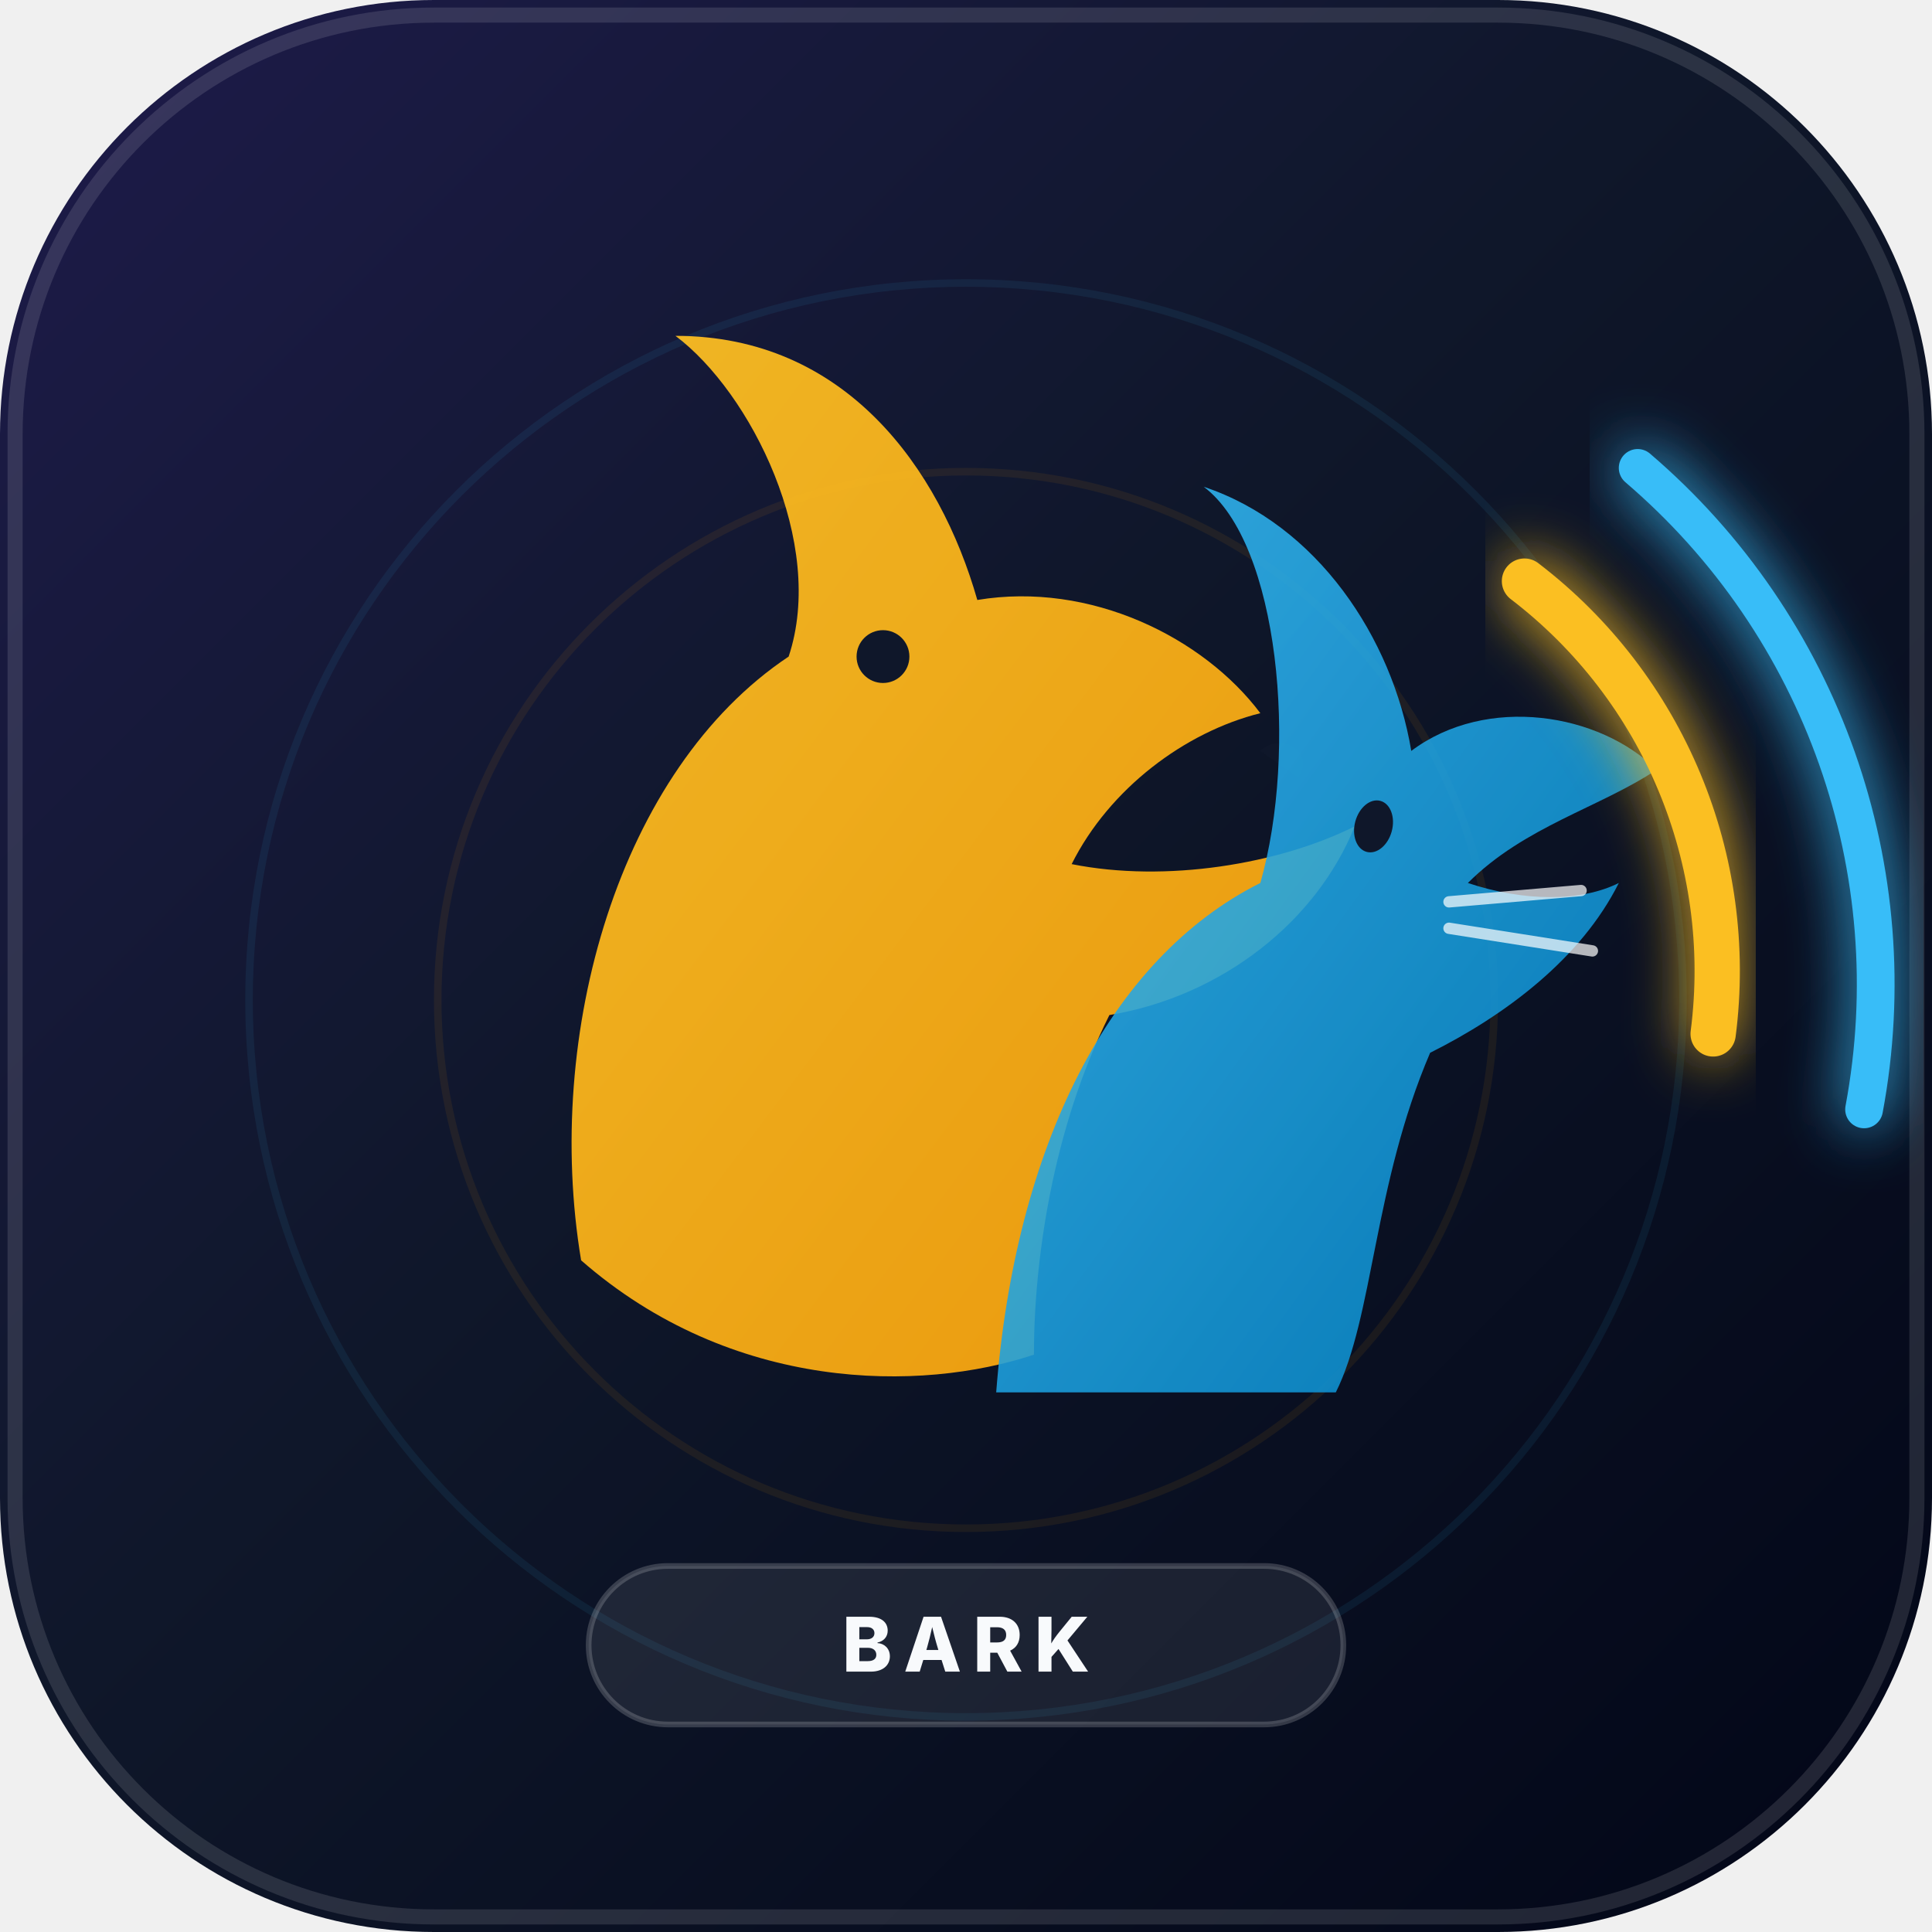
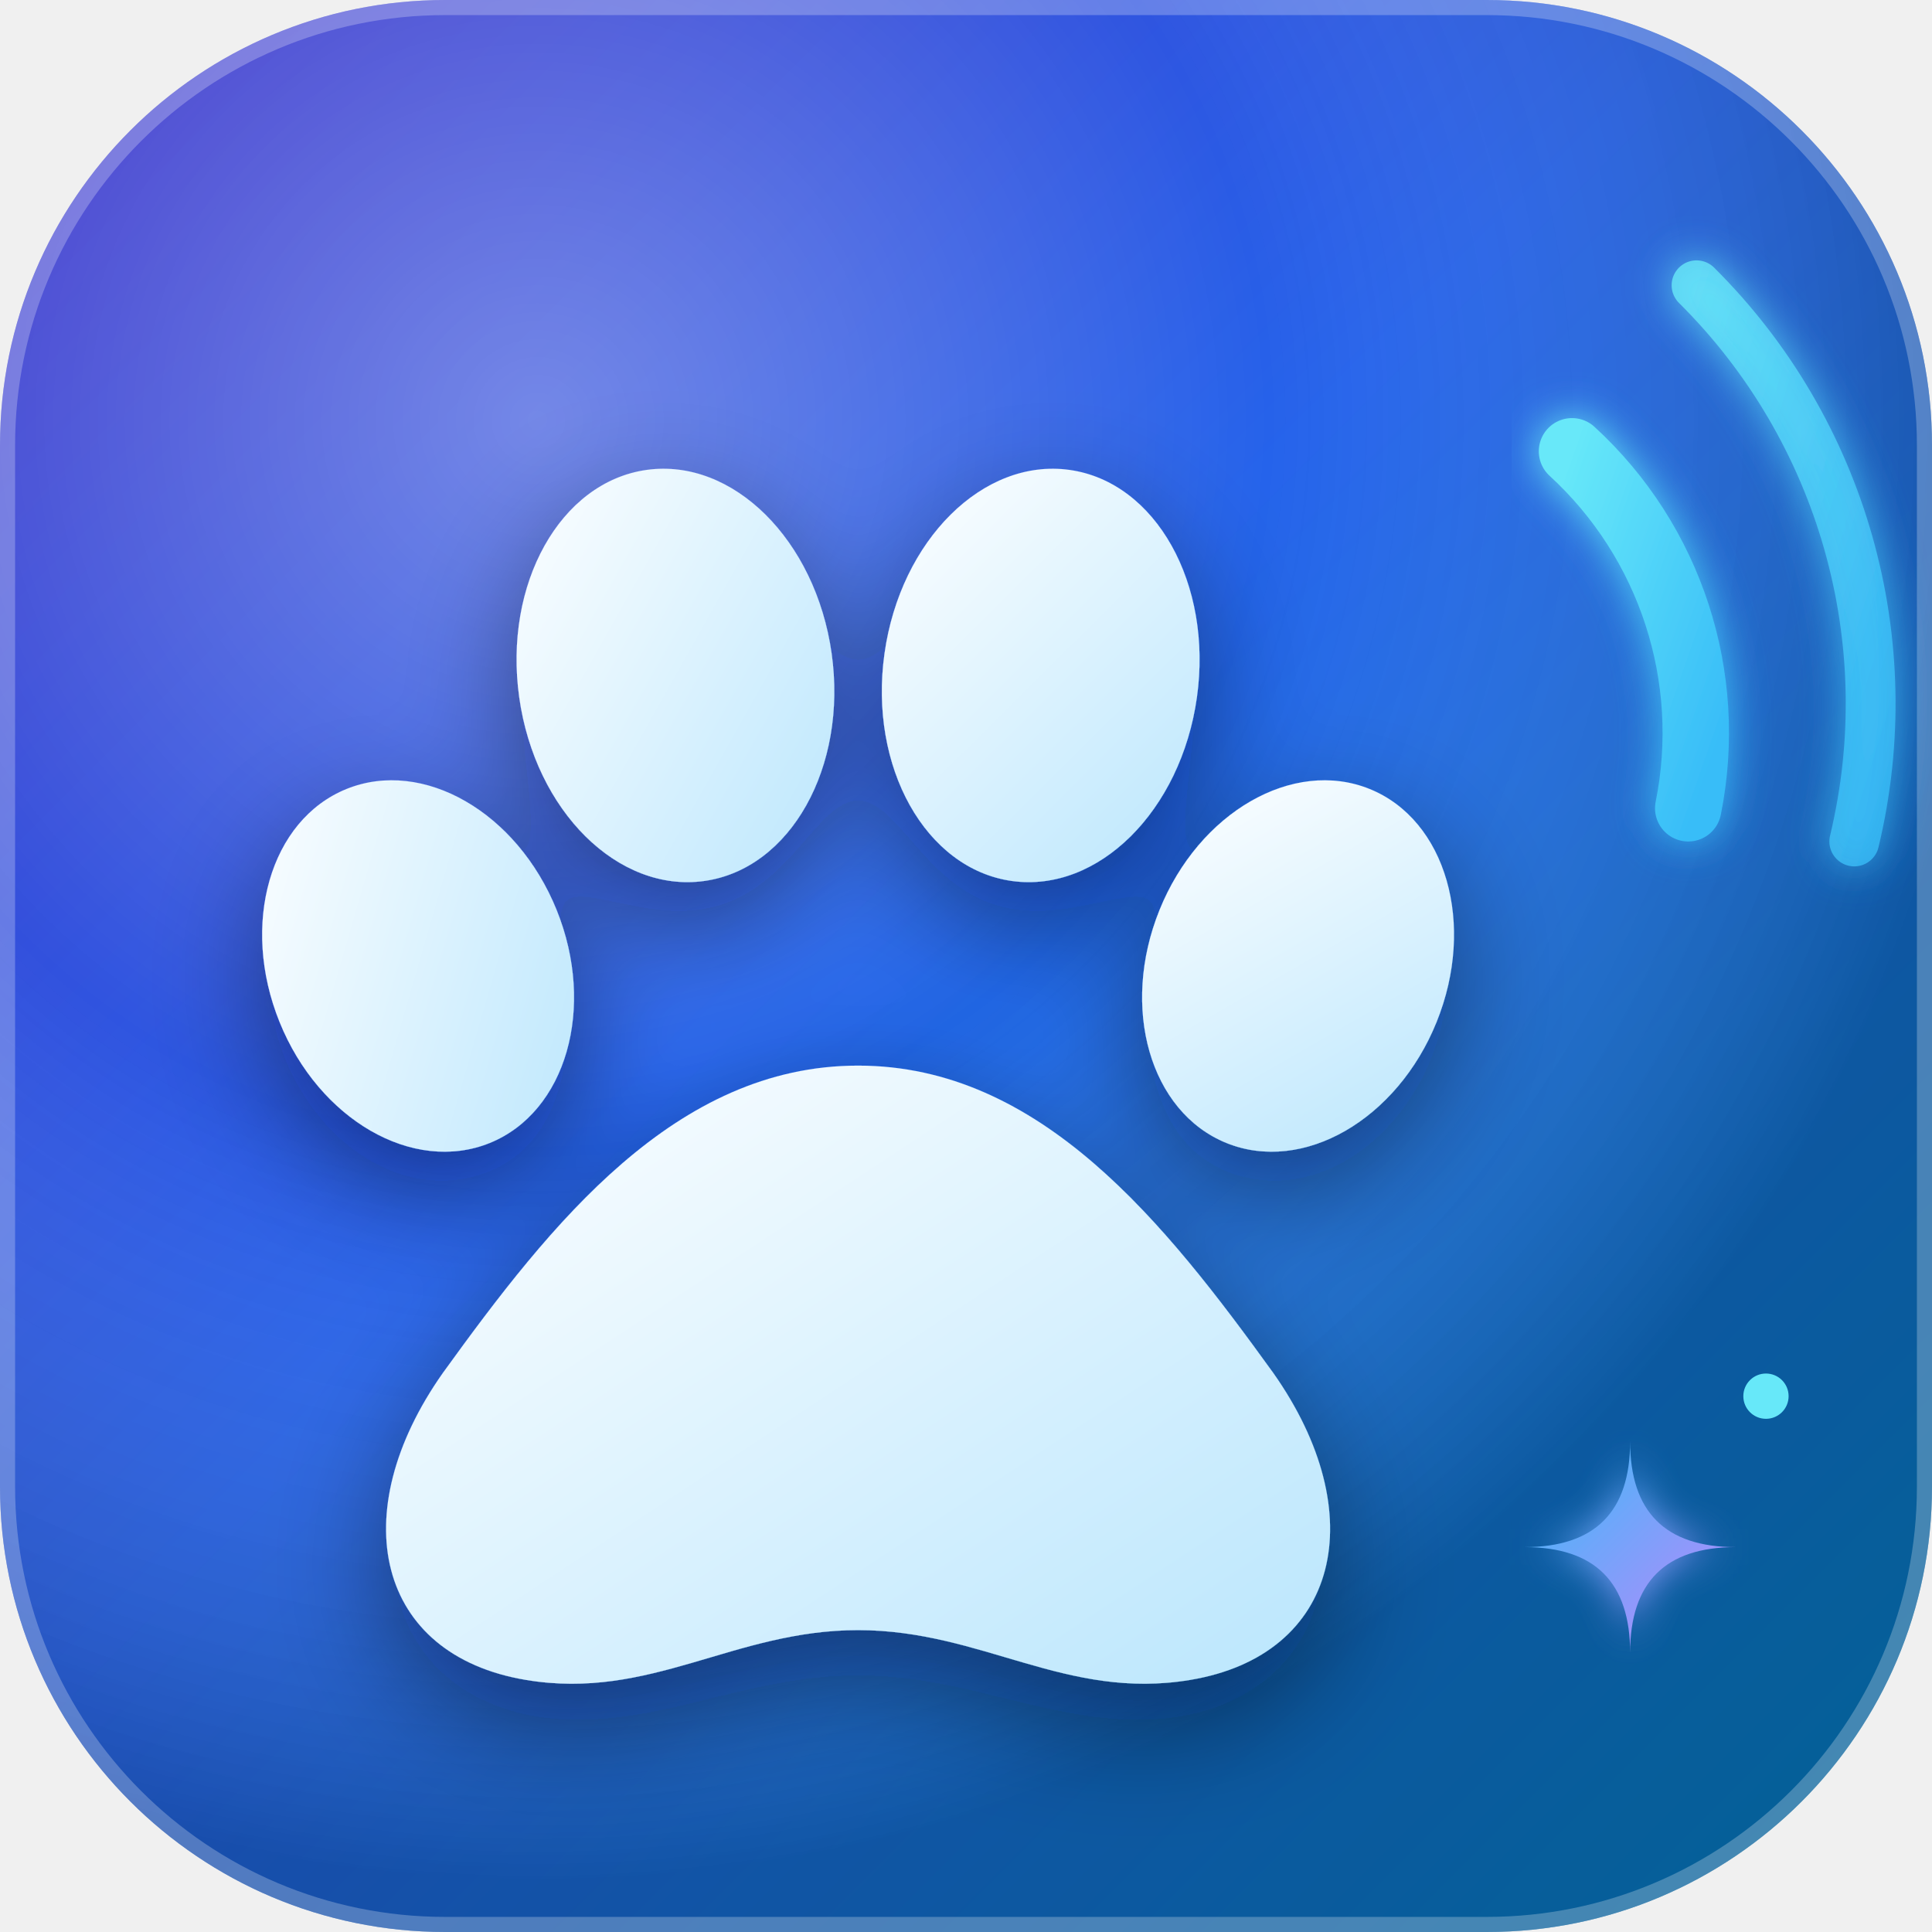
<svg xmlns="http://www.w3.org/2000/svg" viewBox="0 0 512 512" width="100%" height="100%">
  <defs>
-     <linearGradient id="bgGrad" x1="0%" y1="0%" x2="100%" y2="100%">
-       <stop offset="0%" stop-color="#1e1b4b" />
-       <stop offset="45%" stop-color="#0f172a" />
-       <stop offset="100%" stop-color="#020617" />
-     </linearGradient>
-     <linearGradient id="dogGrad" x1="0%" y1="0%" x2="100%" y2="100%">
-       <stop offset="0%" stop-color="#fbbf24" />
-       <stop offset="100%" stop-color="#f59e0b" />
-     </linearGradient>
-     <linearGradient id="catGrad" x1="0%" y1="0%" x2="100%" y2="100%">
-       <stop offset="0%" stop-color="#38bdf8" />
+     <linearGradient id="bgGradient" x1="0%" y1="0%" x2="100%" y2="100%">
+       <stop offset="0%" stop-color="#4338ca" />
+       <stop offset="45%" stop-color="#2563eb" />
      <stop offset="100%" stop-color="#0284c7" />
    </linearGradient>
+     <radialGradient id="innerGlow" cx="28%" cy="22%" r="75%">
+       <stop offset="0%" stop-color="#ffffff" stop-opacity="0.32" />
+       <stop offset="50%" stop-color="#ffffff" stop-opacity="0" />
+       <stop offset="100%" stop-color="#000000" stop-opacity="0.25" />
+     </radialGradient>
+     <linearGradient id="pawGrad" x1="0%" y1="0%" x2="100%" y2="100%">
+       <stop offset="0%" stop-color="#ffffff" />
+       <stop offset="100%" stop-color="#bae6fd" />
+     </linearGradient>
+     <linearGradient id="waveGrad" x1="0%" y1="0%" x2="100%" y2="100%">
+       <stop offset="0%" stop-color="#67e8f9" />
+       <stop offset="100%" stop-color="#38bdf8" />
+     </linearGradient>
+     <linearGradient id="sparkleGrad" x1="0%" y1="0%" x2="100%" y2="100%">
+       <stop offset="0%" stop-color="#38bdf8" />
+       <stop offset="100%" stop-color="#c084fc" />
+     </linearGradient>
+     <filter id="shadow" x="-10%" y="-10%" width="130%" height="130%">
+       <feDropShadow dx="0" dy="10" stdDeviation="14" flood-color="#090d16" flood-opacity="0.45" />
+     </filter>
    <filter id="glow" x="-20%" y="-20%" width="140%" height="140%">
-       <feGaussianBlur stdDeviation="8" result="blur" />
+       <feGaussianBlur stdDeviation="5" result="blur" />
      <feComposite in="SourceGraphic" in2="blur" operator="over" />
    </filter>
  </defs>
-   <rect width="512" height="512" rx="115" fill="url(#bgGrad)" />
-   <rect width="504" height="504" x="4" y="4" rx="111" fill="none" stroke="rgba(255,255,255,0.12)" stroke-width="4" />
-   <circle cx="256" cy="265" r="190" fill="none" stroke="rgba(56, 189, 248, 0.08)" stroke-width="2" />
-   <circle cx="256" cy="265" r="140" fill="none" stroke="rgba(245, 158, 11, 0.08)" stroke-width="2" />
-   <g transform="translate(4, -6)">
-     <path d="M150 340 C140 280, 160 210, 205 180 C215 150, 195 110, 175 95 C220 95, 245 130, 255 165 C285 160, 315 175, 330 195 C310 200, 290 215, 280 235 C305 240, 335 235, 355 225 C345 250, 320 270, 290 275 C275 305, 270 340, 270 365 C240 375, 190 375, 150 340 Z" fill="url(#dogGrad)" opacity="0.95" />
-     <circle cx="230" cy="180" r="7" fill="#0f172a" />
-     <path d="M330 205 C335 200, 345 205, 340 212 Z" fill="#0f172a" />
-     <path d="M260 375 C265 310, 290 260, 330 240 C340 205, 335 150, 315 135 C345 145, 365 175, 370 205 C390 190, 420 195, 435 210 C420 220, 400 225, 385 240 C400 245, 415 245, 425 240 C415 260, 395 275, 375 285 C360 320, 360 355, 350 375 Z" fill="url(#catGrad)" opacity="0.88" />
-     <ellipse cx="360" cy="225" rx="5" ry="7" fill="#0f172a" transform="rotate(15 360 225)" />
-     <path d="M380 245 L415 242 M380 252 L418 258" stroke="rgba(255,255,255,0.7)" stroke-width="3" stroke-linecap="round" />
-     <path d="M400 160 A 130 130 0 0 1 450 280" fill="none" stroke="#fbbf24" stroke-width="12" stroke-linecap="round" filter="url(#glow)" />
-     <path d="M430 130 A 180 180 0 0 1 490 300" fill="none" stroke="#38bdf8" stroke-width="10" stroke-linecap="round" filter="url(#glow)" />
+   <rect width="512" height="512" rx="118" fill="url(#bgGradient)" />
+   <rect width="512" height="512" rx="118" fill="url(#innerGlow)" />
+   <rect x="2" y="2" width="508" height="508" rx="116" fill="none" stroke="#ffffff" stroke-width="4" stroke-opacity="0.25" />
+   <g transform="translate(256 256) scale(1.1) translate(-256 -256)">
+     <g filter="url(#shadow)" fill="url(#pawGrad)" transform="translate(-26 18)">
+       <path d="M 256 262 C 300 262, 330 300, 356 336 C 380 370, 372 404, 336 410 C 306 415, 286 398, 256 398 C 226 398, 206 415, 176 410 C 140 404, 132 370, 156 336 C 182 300, 212 262, 256 262 Z" />
+       <ellipse cx="150" cy="238" rx="36" ry="46" transform="rotate(-22 150 238)" />
+       <ellipse cx="212" cy="168" rx="38" ry="50" transform="rotate(-8 212 168)" />
+       <ellipse cx="300" cy="168" rx="38" ry="50" transform="rotate(8 300 168)" />
+       <ellipse cx="362" cy="238" rx="36" ry="46" transform="rotate(22 362 238)" />
+     </g>
+     <g fill="none" stroke="url(#waveGrad)" stroke-linecap="round" filter="url(#glow)">
+       <path d="M 402 132 A 92 92 0 0 1 430 218" stroke-width="16" />
+       <path d="M 432 92 A 142 142 0 0 1 470 226" stroke-width="12" stroke-opacity="0.8" />
+     </g>
  </g>
-   <rect x="156" y="415" width="200" height="42" rx="21" fill="rgba(255,255,255,0.08)" stroke="rgba(255,255,255,0.18)" stroke-width="1.5" />
-   <text x="256" y="443" fill="#f8fafc" font-family="-apple-system, BlinkMacSystemFont, 'SF Pro Display', 'Segoe UI', sans-serif" font-size="20" font-weight="800" letter-spacing="3" text-anchor="middle">BARK</text>
+   <path d="M 432 382 Q 432 410, 404 410 Q 432 410, 432 438 Q 432 410, 460 410 Q 432 410, 432 382 Z" fill="url(#sparkleGrad)" filter="url(#glow)" />
+   <circle cx="468" cy="370" r="6" fill="#67e8f9" />
</svg>
